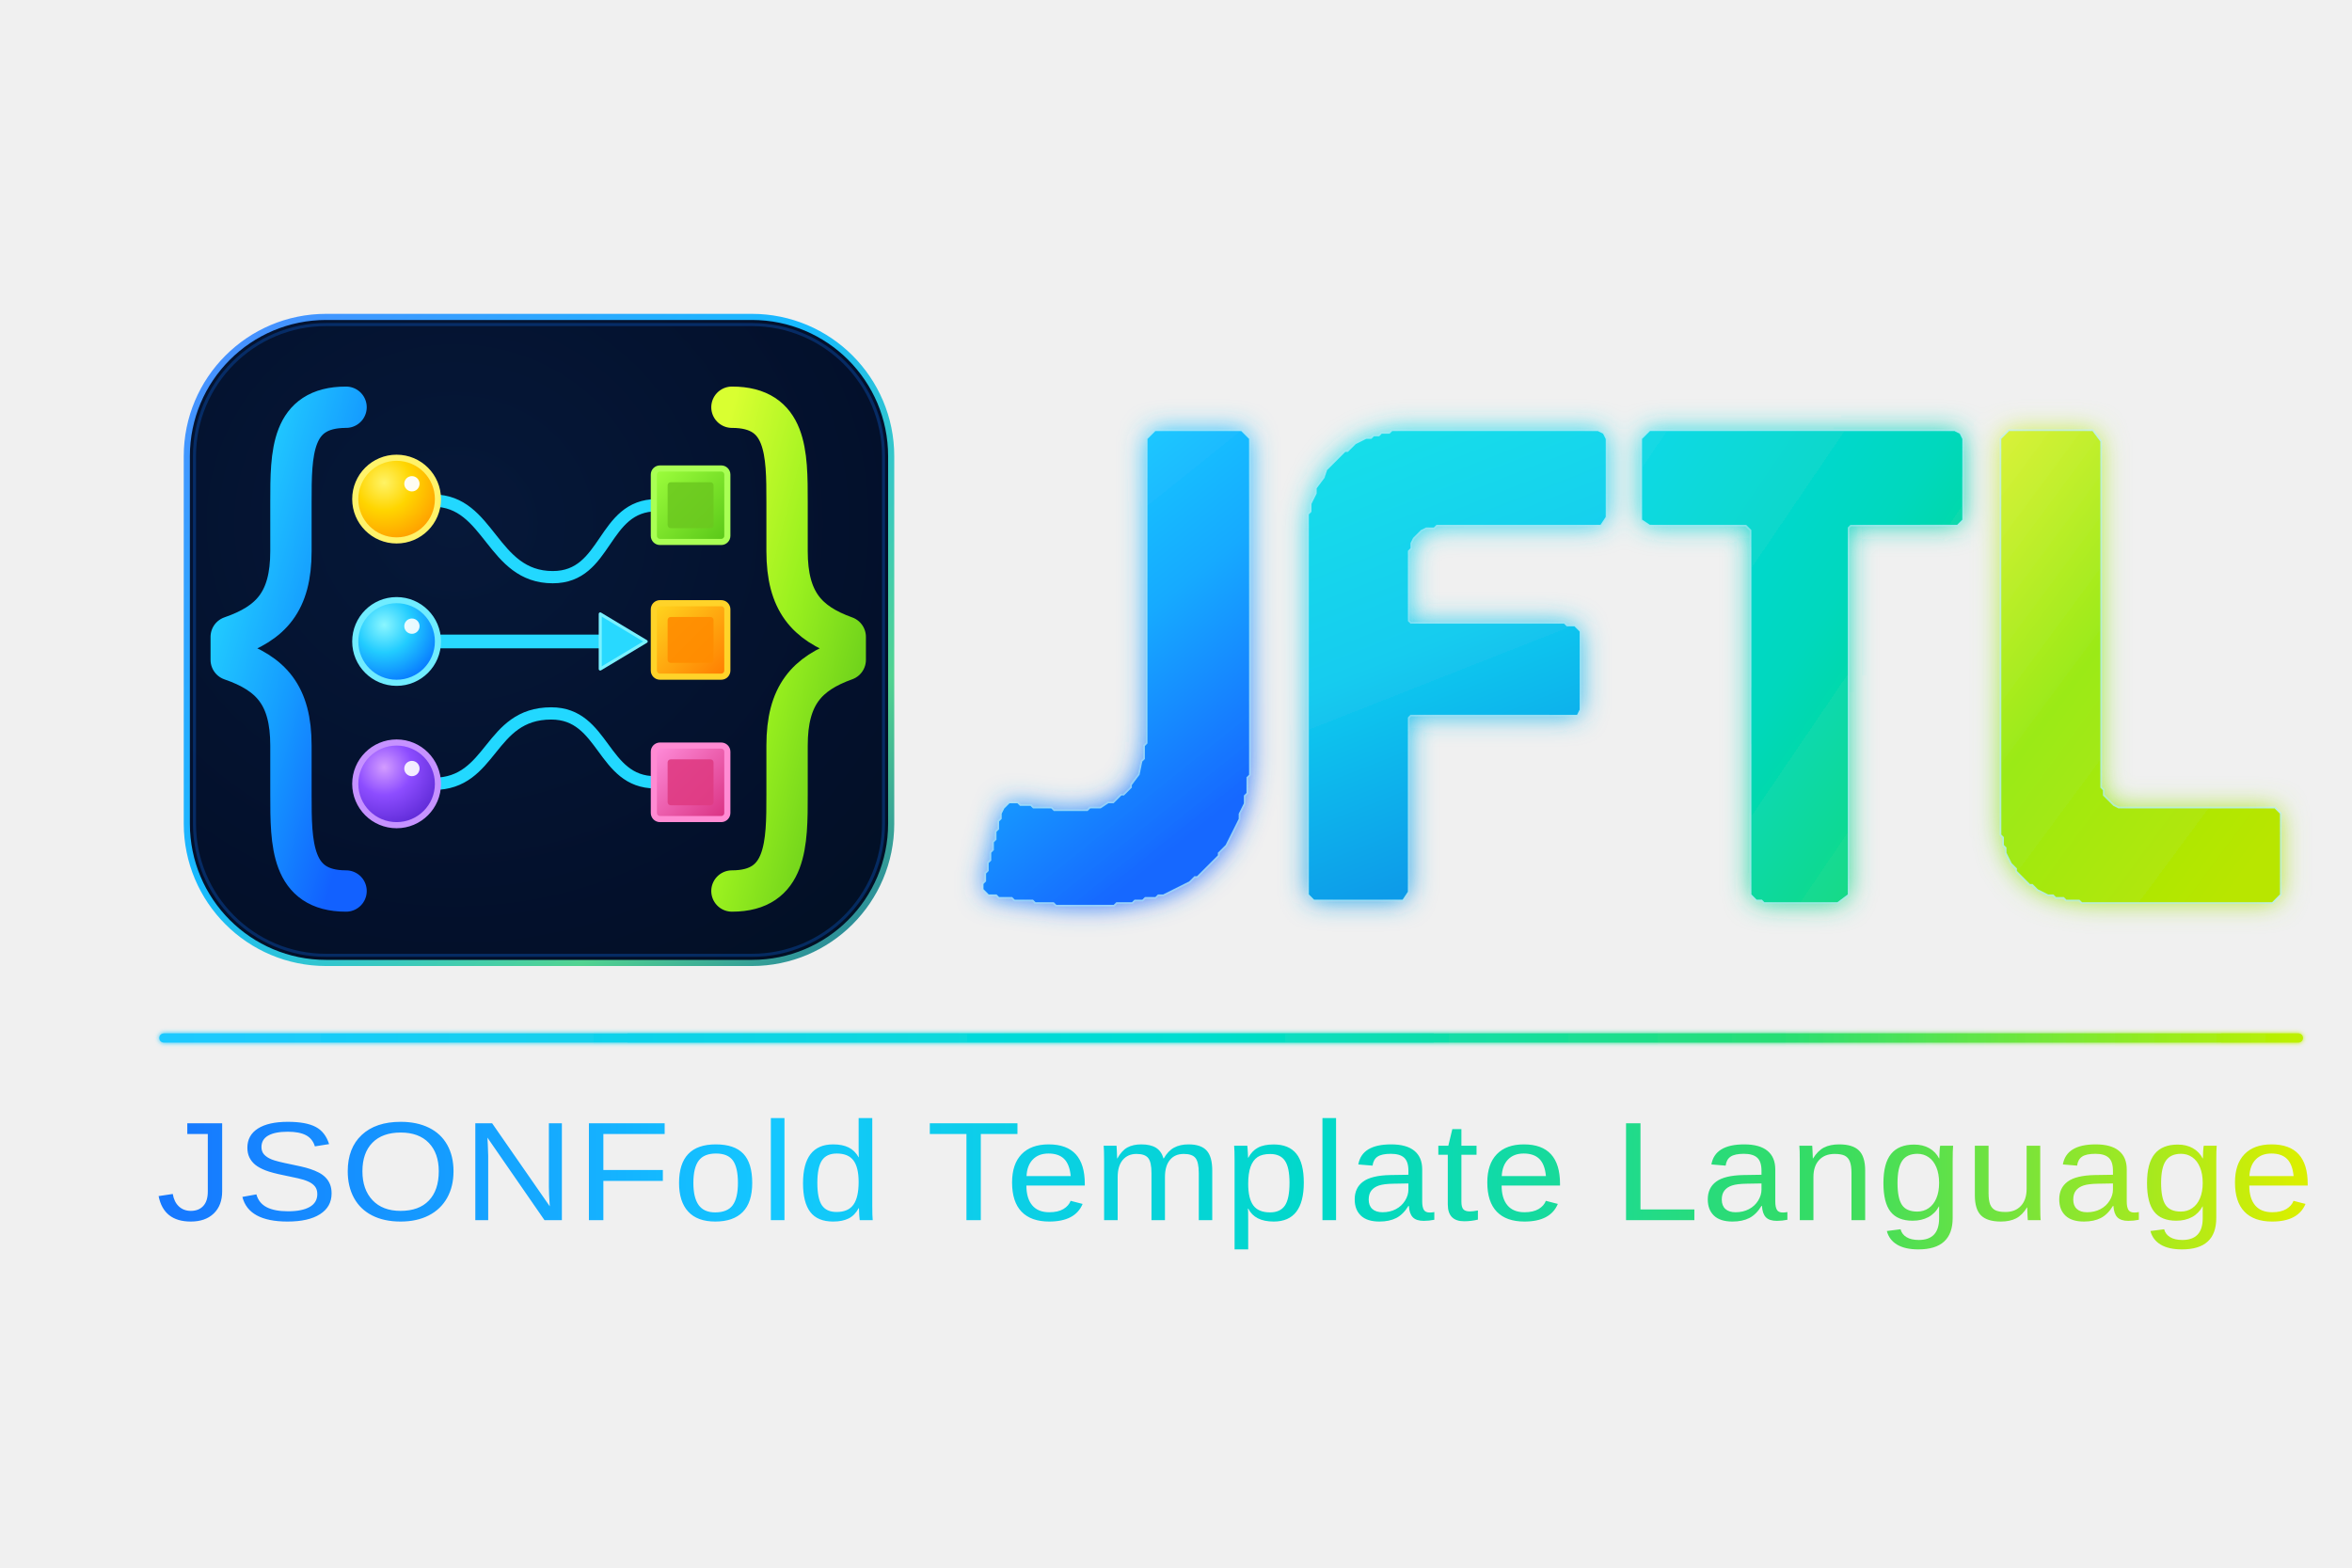
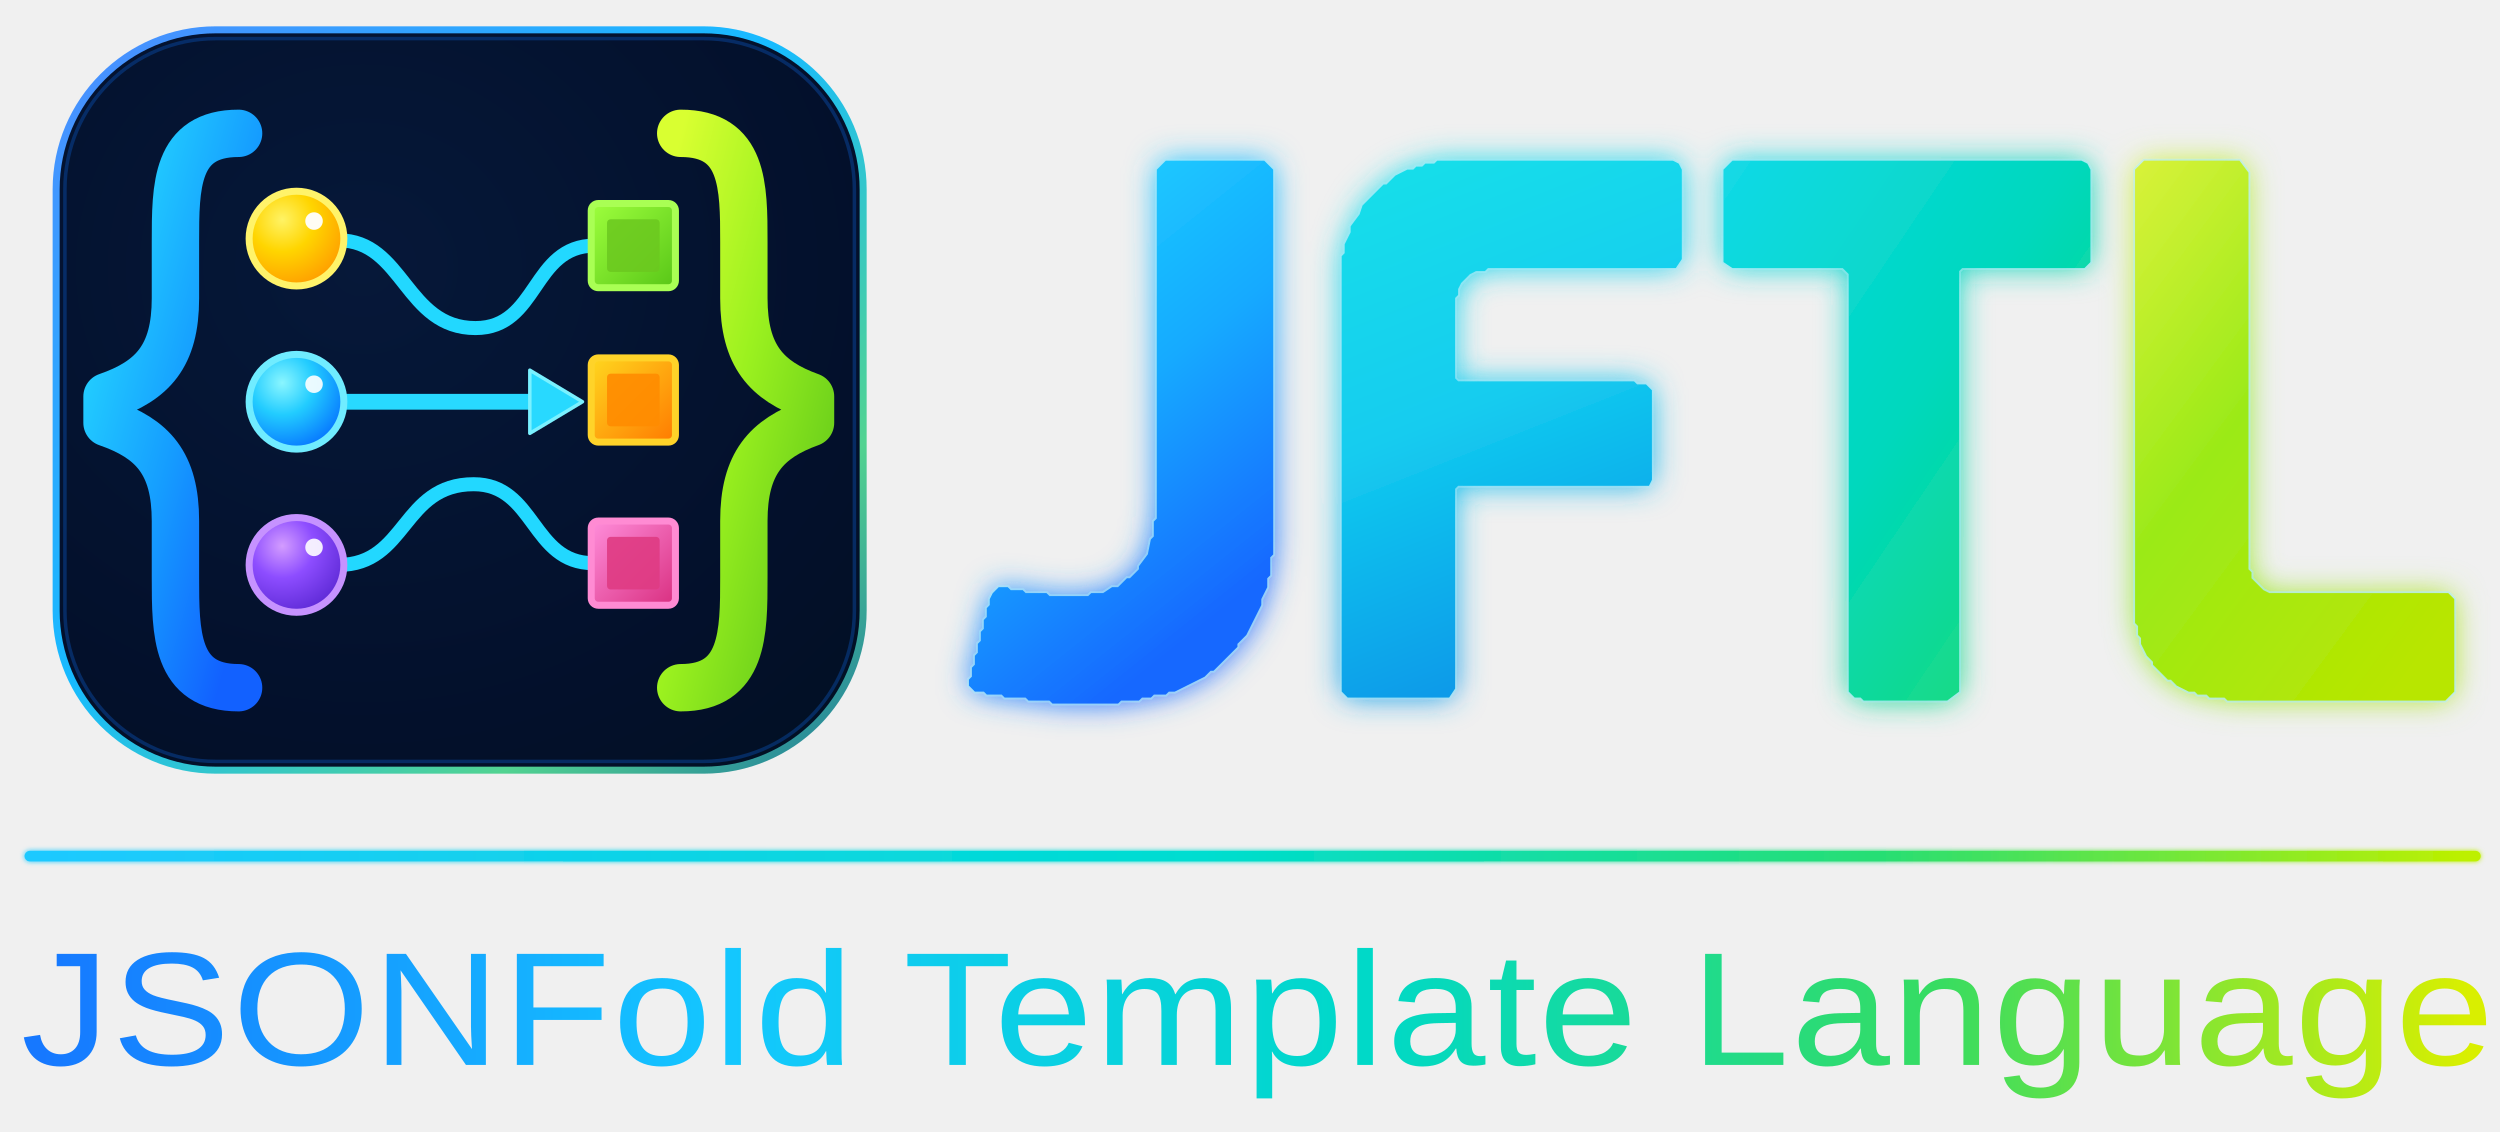
- <svg xmlns="http://www.w3.org/2000/svg" width="1536" height="1024" viewBox="0 0 1536 1024">
+ <svg xmlns="http://www.w3.org/2000/svg" width="800" viewBox="90 190 1425 645">
  <defs>
    <linearGradient id="cyanGreen" x1="0" y1="0" x2="1" y2="0">
      <stop offset="0" stop-color="#1ec9ff" />
      <stop offset="0.48" stop-color="#00ddd0" />
      <stop offset="0.76" stop-color="#28de73" />
      <stop offset="1" stop-color="#bdf000" />
    </linearGradient>
    <linearGradient id="jftlGradient" x1="0" y1="0" x2="1" y2="0">
      <stop offset="0" stop-color="#1678ff" />
      <stop offset="0.28" stop-color="#14c7ff" />
      <stop offset="0.55" stop-color="#00d9c7" />
      <stop offset="0.78" stop-color="#36dc62" />
      <stop offset="1" stop-color="#d9ef00" />
    </linearGradient>
    <linearGradient id="braceLeft" x1="0" y1="0" x2="0.85" y2="1">
      <stop offset="0" stop-color="#27e1ff" />
      <stop offset="0.58" stop-color="#159cff" />
      <stop offset="1" stop-color="#1261ff" />
    </linearGradient>
    <linearGradient id="braceRight" x1="0" y1="0" x2="0.9" y2="1">
      <stop offset="0" stop-color="#d9ff31" />
      <stop offset="0.48" stop-color="#9bf11f" />
      <stop offset="1" stop-color="#62c91a" />
    </linearGradient>
    <linearGradient id="iconBorder" x1="0" y1="0" x2="1" y2="1">
      <stop offset="0" stop-color="#4d8cff" />
      <stop offset="0.45" stop-color="#17bbff" />
      <stop offset="0.78" stop-color="#52d391" />
      <stop offset="1" stop-color="#1f789b" />
    </linearGradient>
    <radialGradient id="iconBg" cx="38%" cy="32%" r="90%">
      <stop offset="0" stop-color="#061839" />
      <stop offset="0.7" stop-color="#03102b" />
      <stop offset="1" stop-color="#021023" />
    </radialGradient>
    <radialGradient id="nodeYellow" cx="35%" cy="30%" r="75%">
      <stop offset="0" stop-color="#fff365" />
      <stop offset="0.45" stop-color="#ffd500" />
      <stop offset="1" stop-color="#ff9c00" />
    </radialGradient>
    <radialGradient id="nodeBlue" cx="35%" cy="30%" r="75%">
      <stop offset="0" stop-color="#8af6ff" />
      <stop offset="0.45" stop-color="#22ccff" />
      <stop offset="1" stop-color="#0674ff" />
    </radialGradient>
    <radialGradient id="nodePurple" cx="35%" cy="30%" r="75%">
      <stop offset="0" stop-color="#d39cff" />
      <stop offset="0.45" stop-color="#8d4dff" />
      <stop offset="1" stop-color="#5d29d5" />
    </radialGradient>
    <linearGradient id="sqGreen" x1="0" y1="0" x2="1" y2="1">
      <stop offset="0" stop-color="#9eff3d" />
      <stop offset="1" stop-color="#58c617" />
    </linearGradient>
    <linearGradient id="sqOrange" x1="0" y1="0" x2="1" y2="1">
      <stop offset="0" stop-color="#ffd71f" />
      <stop offset="1" stop-color="#ff7a00" />
    </linearGradient>
    <linearGradient id="sqPink" x1="0" y1="0" x2="1" y2="1">
      <stop offset="0" stop-color="#ff8edb" />
      <stop offset="1" stop-color="#d92f80" />
    </linearGradient>
    <linearGradient id="gradJ" x1="0" y1="0" x2="0.45" y2="1">
      <stop offset="0" stop-color="#28ddff" />
      <stop offset="0.55" stop-color="#12aaff" />
      <stop offset="1" stop-color="#1268ff" />
    </linearGradient>
    <linearGradient id="gradF" x1="0" y1="0" x2="0.25" y2="1">
      <stop offset="0" stop-color="#16e0e9" />
      <stop offset="0.52" stop-color="#13ccef" />
      <stop offset="1" stop-color="#0a9be9" />
    </linearGradient>
    <linearGradient id="gradT" x1="0" y1="0" x2="1" y2="1">
      <stop offset="0" stop-color="#13d9e7" />
      <stop offset="0.48" stop-color="#00d8bd" />
      <stop offset="1" stop-color="#22db6a" />
    </linearGradient>
    <linearGradient id="gradL" x1="0" y1="0" x2="0.8" y2="1">
      <stop offset="0" stop-color="#d9f23a" />
      <stop offset="0.45" stop-color="#9bea18" />
      <stop offset="1" stop-color="#b8e600" />
    </linearGradient>
    <filter id="glowWordmark" x="-20%" y="-20%" width="140%" height="140%">
      <feGaussianBlur stdDeviation="5" result="blur" />
      <feMerge>
        <feMergeNode in="blur" />
        <feMergeNode in="SourceGraphic" />
      </feMerge>
    </filter>
    <filter id="glowIcon" x="-20%" y="-20%" width="140%" height="140%">
      <feGaussianBlur stdDeviation="2.5" result="blur" />
      <feMerge>
        <feMergeNode in="blur" />
        <feMergeNode in="SourceGraphic" />
      </feMerge>
    </filter>
    <filter id="glowDivider" x="-10%" y="-200%" width="120%" height="500%">
      <feGaussianBlur stdDeviation="1.5" result="blur" />
      <feMerge>
        <feMergeNode in="blur" />
        <feMergeNode in="SourceGraphic" />
      </feMerge>
    </filter>
  </defs>
  <g>
    <rect x="122" y="207" width="460" height="422" rx="91" fill="url(#iconBg)" stroke="url(#iconBorder)" stroke-width="4" />
    <rect x="127" y="212" width="450" height="412" rx="86" fill="none" stroke="#0b4ca9" stroke-opacity=".45" stroke-width="2" />
    <path d="M226 266              C190 266 190 296 190 328              L190 360              C190 393 177 407 151 416              L151 431              C177 440 190 454 190 487              L190 519              C190 551 190 582 226 582" fill="none" stroke="url(#braceLeft)" stroke-width="27" stroke-linecap="round" stroke-linejoin="round" />
    <path d="M478 266              C514 266 514 296 514 328              L514 360              C514 393 527 407 552 416              L552 431              C527 440 514 454 514 487              L514 519              C514 551 514 582 478 582" fill="none" stroke="url(#braceRight)" stroke-width="27" stroke-linecap="round" stroke-linejoin="round" />
    <path d="M283 327 C320 327 321 377 361 377 C397 377 393 330 429 330" fill="none" stroke="#22d8ff" stroke-width="8" stroke-linecap="round" />
    <path d="M286 419 H392" fill="none" stroke="#28d9ff" stroke-width="9" stroke-linecap="round" />
    <path d="M392 401 L422 419 L392 437 Z" fill="#28d9ff" stroke="#7af1ff" stroke-width="2" stroke-linejoin="round" />
    <path d="M283 512 C322 512 319 466 360 466 C395 466 393 511 428 511" fill="none" stroke="#22d8ff" stroke-width="8" stroke-linecap="round" />
    <circle cx="259" cy="326" r="27" fill="url(#nodeYellow)" stroke="#fff36a" stroke-width="4" />
    <circle cx="259" cy="419" r="27" fill="url(#nodeBlue)" stroke="#70ecff" stroke-width="4" />
    <circle cx="259" cy="512" r="27" fill="url(#nodePurple)" stroke="#c692ff" stroke-width="4" />
    <circle cx="269" cy="316" r="5" fill="#fff" opacity=".95" />
    <circle cx="269" cy="409" r="5" fill="#fff" opacity=".9" />
    <circle cx="269" cy="502" r="5" fill="#fff" opacity=".9" />
    <rect x="427" y="306" width="48" height="48" rx="4" fill="url(#sqGreen)" stroke="#a9ff54" stroke-width="4" />
    <rect x="436" y="315" width="30" height="30" rx="2" fill="#6bc81e" opacity=".85" />
    <rect x="427" y="394" width="48" height="48" rx="4" fill="url(#sqOrange)" stroke="#ffd329" stroke-width="4" />
    <rect x="436" y="403" width="30" height="30" rx="2" fill="#ff8c00" opacity=".9" />
    <rect x="427" y="487" width="48" height="48" rx="4" fill="url(#sqPink)" stroke="#ff8bd3" stroke-width="4" />
    <rect x="436" y="496" width="30" height="30" rx="2" fill="#df3b83" opacity=".9" />
  </g>
  <g id="jftl-wordmark" transform="translate(610 200) scale(1.7)" filter="url(#glowWordmark)">
    <path id="glyph-J" d="M 118 48 L 85 48 L 82 51 L 82 168 L 81 169 L 81 174 L 80 175 L 79 180 L 76 184 L 76 185 L 73 188 L 72 188 L 69 191 L 67 191 L 64 193 L 60 193 L 59 194 L 46 194 L 45 193 L 38 193 L 37 192 L 33 192 L 32 191 L 29 191 L 27 193 L 26 195 L 26 197 L 25 198 L 25 201 L 24 202 L 24 205 L 23 206 L 23 209 L 22 210 L 22 213 L 21 214 L 21 217 L 20 218 L 20 221 L 19 222 L 19 224 L 21 226 L 24 226 L 25 227 L 30 227 L 31 228 L 38 228 L 39 229 L 46 229 L 47 230 L 69 230 L 70 229 L 76 229 L 77 228 L 80 228 L 81 227 L 85 227 L 86 226 L 88 226 L 98 221 L 100 219 L 101 219 L 109 211 L 109 210 L 112 207 L 117 197 L 117 195 L 119 191 L 119 188 L 120 187 L 120 181 L 121 180 L 121 51 Z" fill="url(#gradJ)" stroke="#8cefff" stroke-opacity="0.34" stroke-width="1.25" paint-order="stroke" />
    <path id="glyph-F" d="M 257 49 L 255 48 L 176 48 L 175 49 L 172 49 L 171 50 L 169 50 L 168 51 L 166 51 L 162 53 L 159 56 L 158 56 L 151 63 L 150 66 L 147 70 L 147 72 L 145 76 L 145 79 L 144 80 L 144 226 L 146 228 L 180 228 L 182 225 L 182 158 L 183 157 L 247 157 L 248 155 L 248 125 L 246 123 L 243 123 L 242 122 L 183 122 L 182 121 L 182 94 L 183 93 L 183 91 L 184 89 L 187 86 L 189 85 L 192 85 L 193 84 L 256 84 L 258 81 L 258 51 Z" fill="url(#gradF)" stroke="#8cefff" stroke-opacity="0.34" stroke-width="1.25" paint-order="stroke" />
    <path id="glyph-T" d="M 275 48 L 272 51 L 272 82 L 275 84 L 312 84 L 314 86 L 314 226 L 316 228 L 318 228 L 319 229 L 347 229 L 351 226 L 351 85 L 352 84 L 393 84 L 395 82 L 395 51 L 394 49 L 392 48 Z" fill="url(#gradT)" stroke="#8cefff" stroke-opacity="0.34" stroke-width="1.25" paint-order="stroke" />
    <path id="glyph-L" d="M 413 48 L 410 51 L 410 203 L 411 204 L 411 207 L 412 208 L 412 210 L 414 214 L 416 216 L 416 217 L 421 222 L 422 222 L 424 224 L 428 226 L 430 226 L 431 227 L 434 227 L 435 228 L 440 228 L 441 229 L 514 229 L 517 226 L 517 195 L 515 193 L 455 193 L 453 192 L 449 188 L 449 186 L 448 185 L 448 52 L 445 48 Z" fill="url(#gradL)" stroke="#8cefff" stroke-opacity="0.34" stroke-width="1.25" paint-order="stroke" />
  </g>
  <rect x="104" y="675" width="1400" height="6" rx="3" fill="url(#cyanGreen)" filter="url(#glowDivider)" />
  <text x="102" y="797" font-family="Arial, Helvetica, sans-serif" font-size="92" font-weight="500" letter-spacing="1" fill="url(#jftlGradient)" transform="translate(102 0) scale(1.10 1) translate(-102 0)">JSONFold Template Language</text>
</svg>
